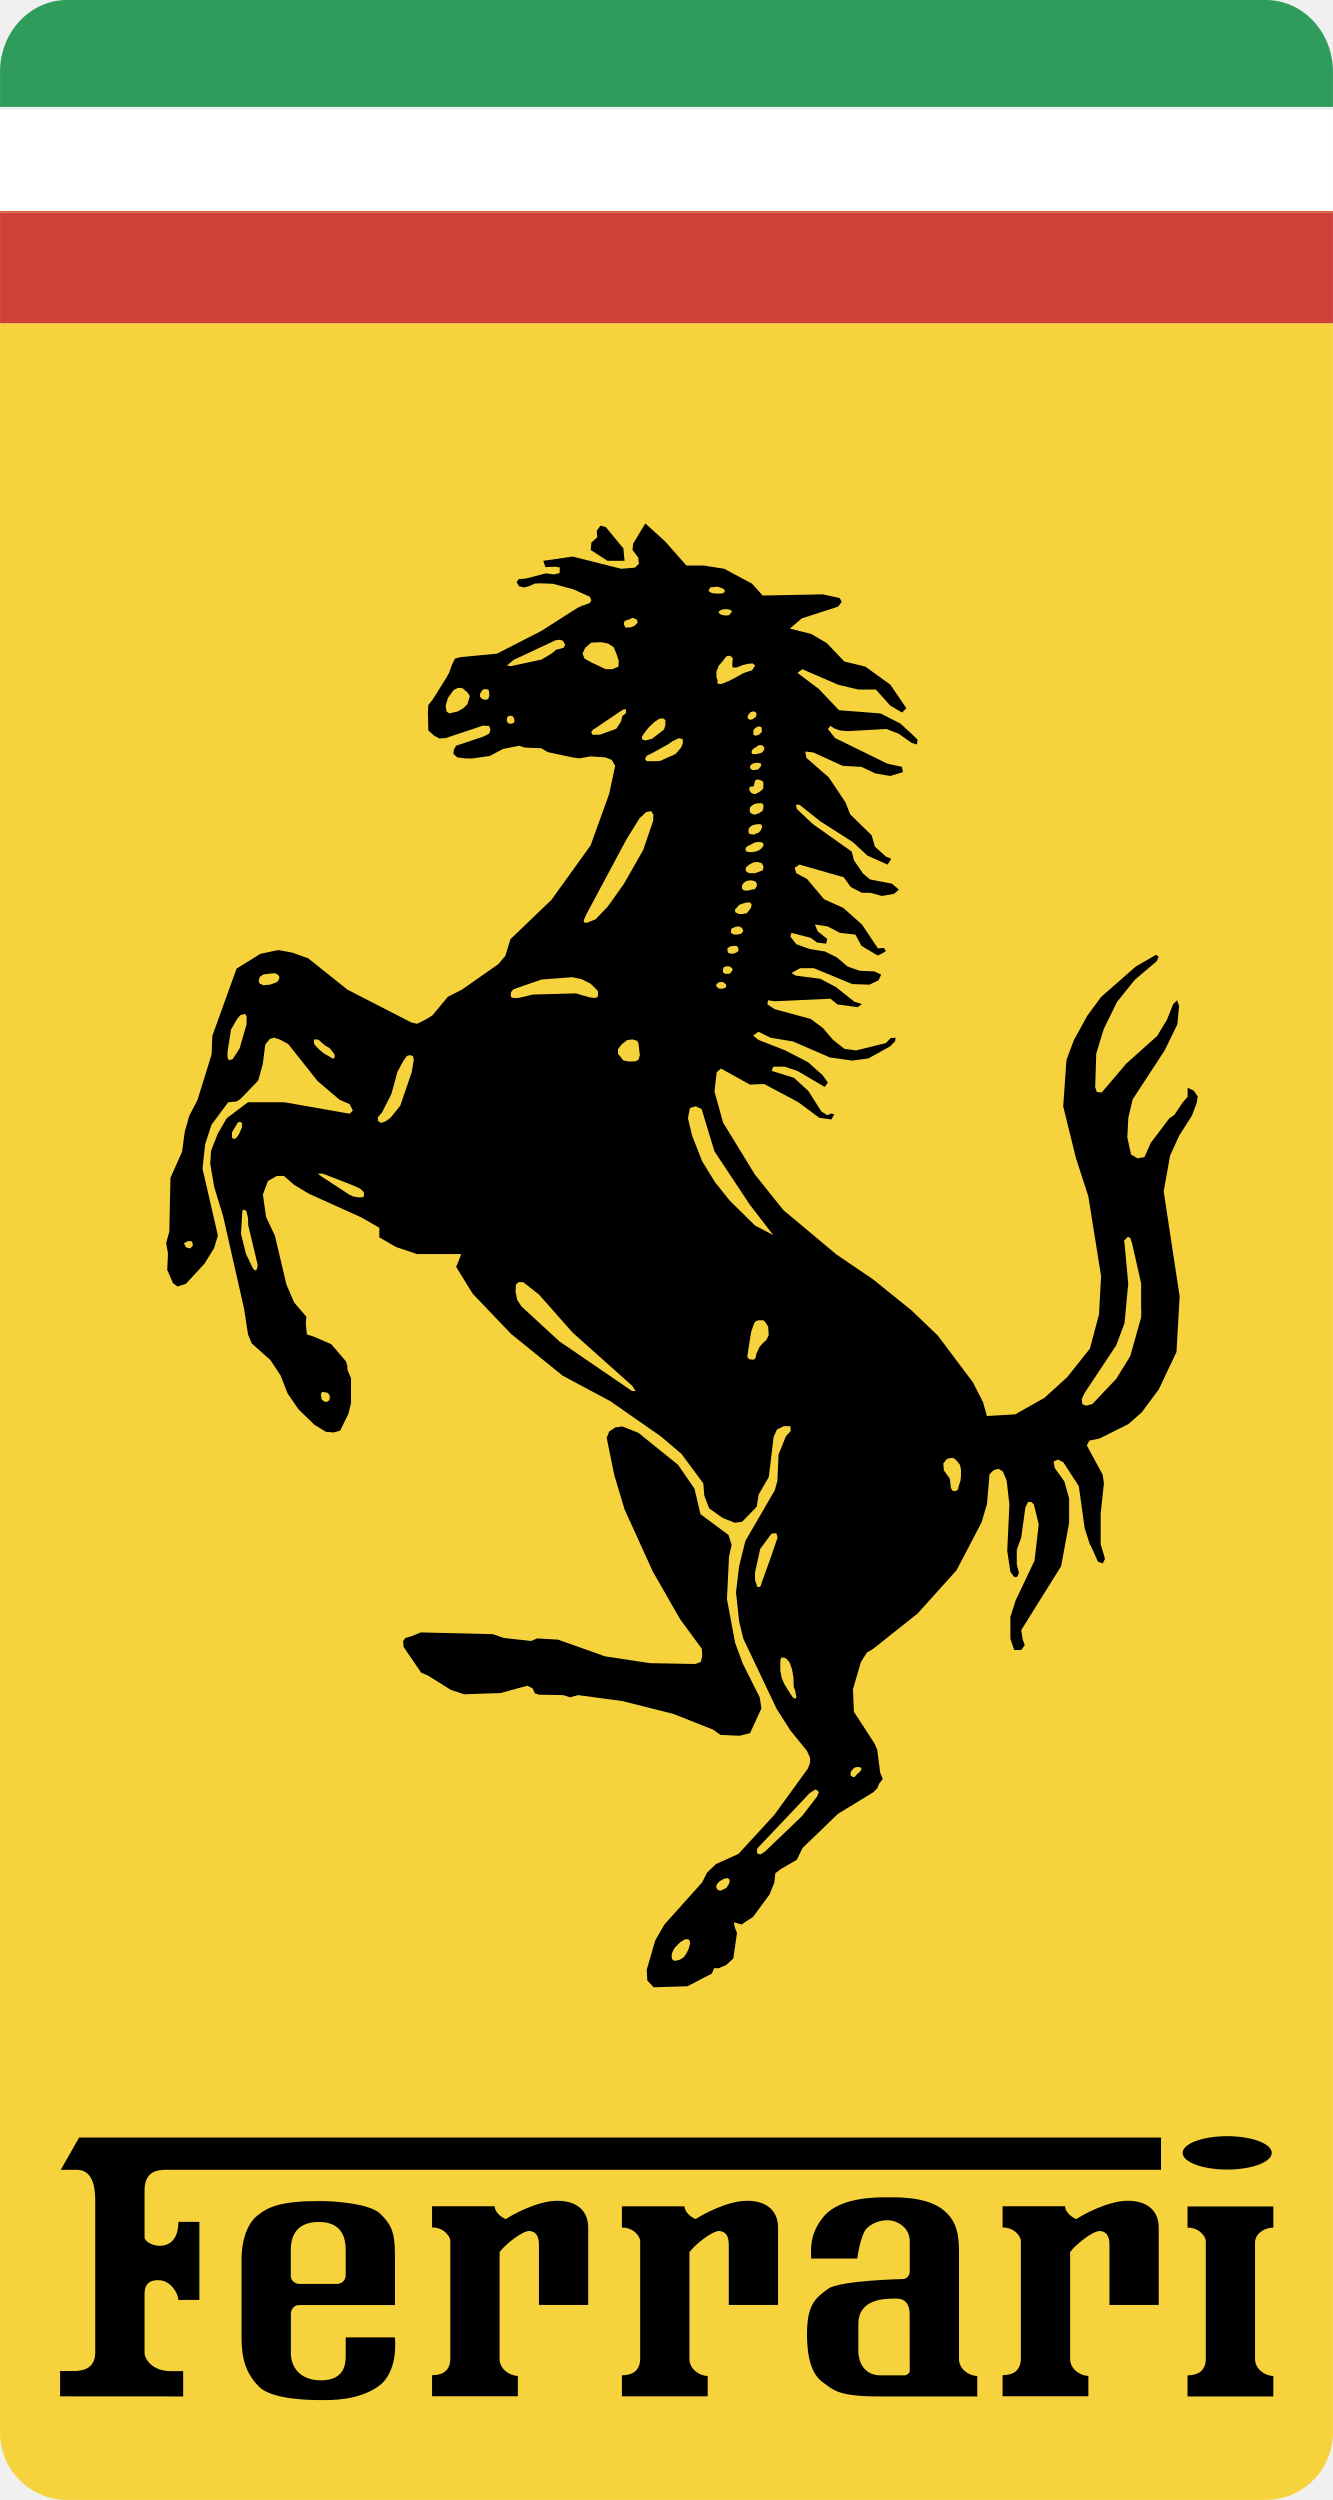
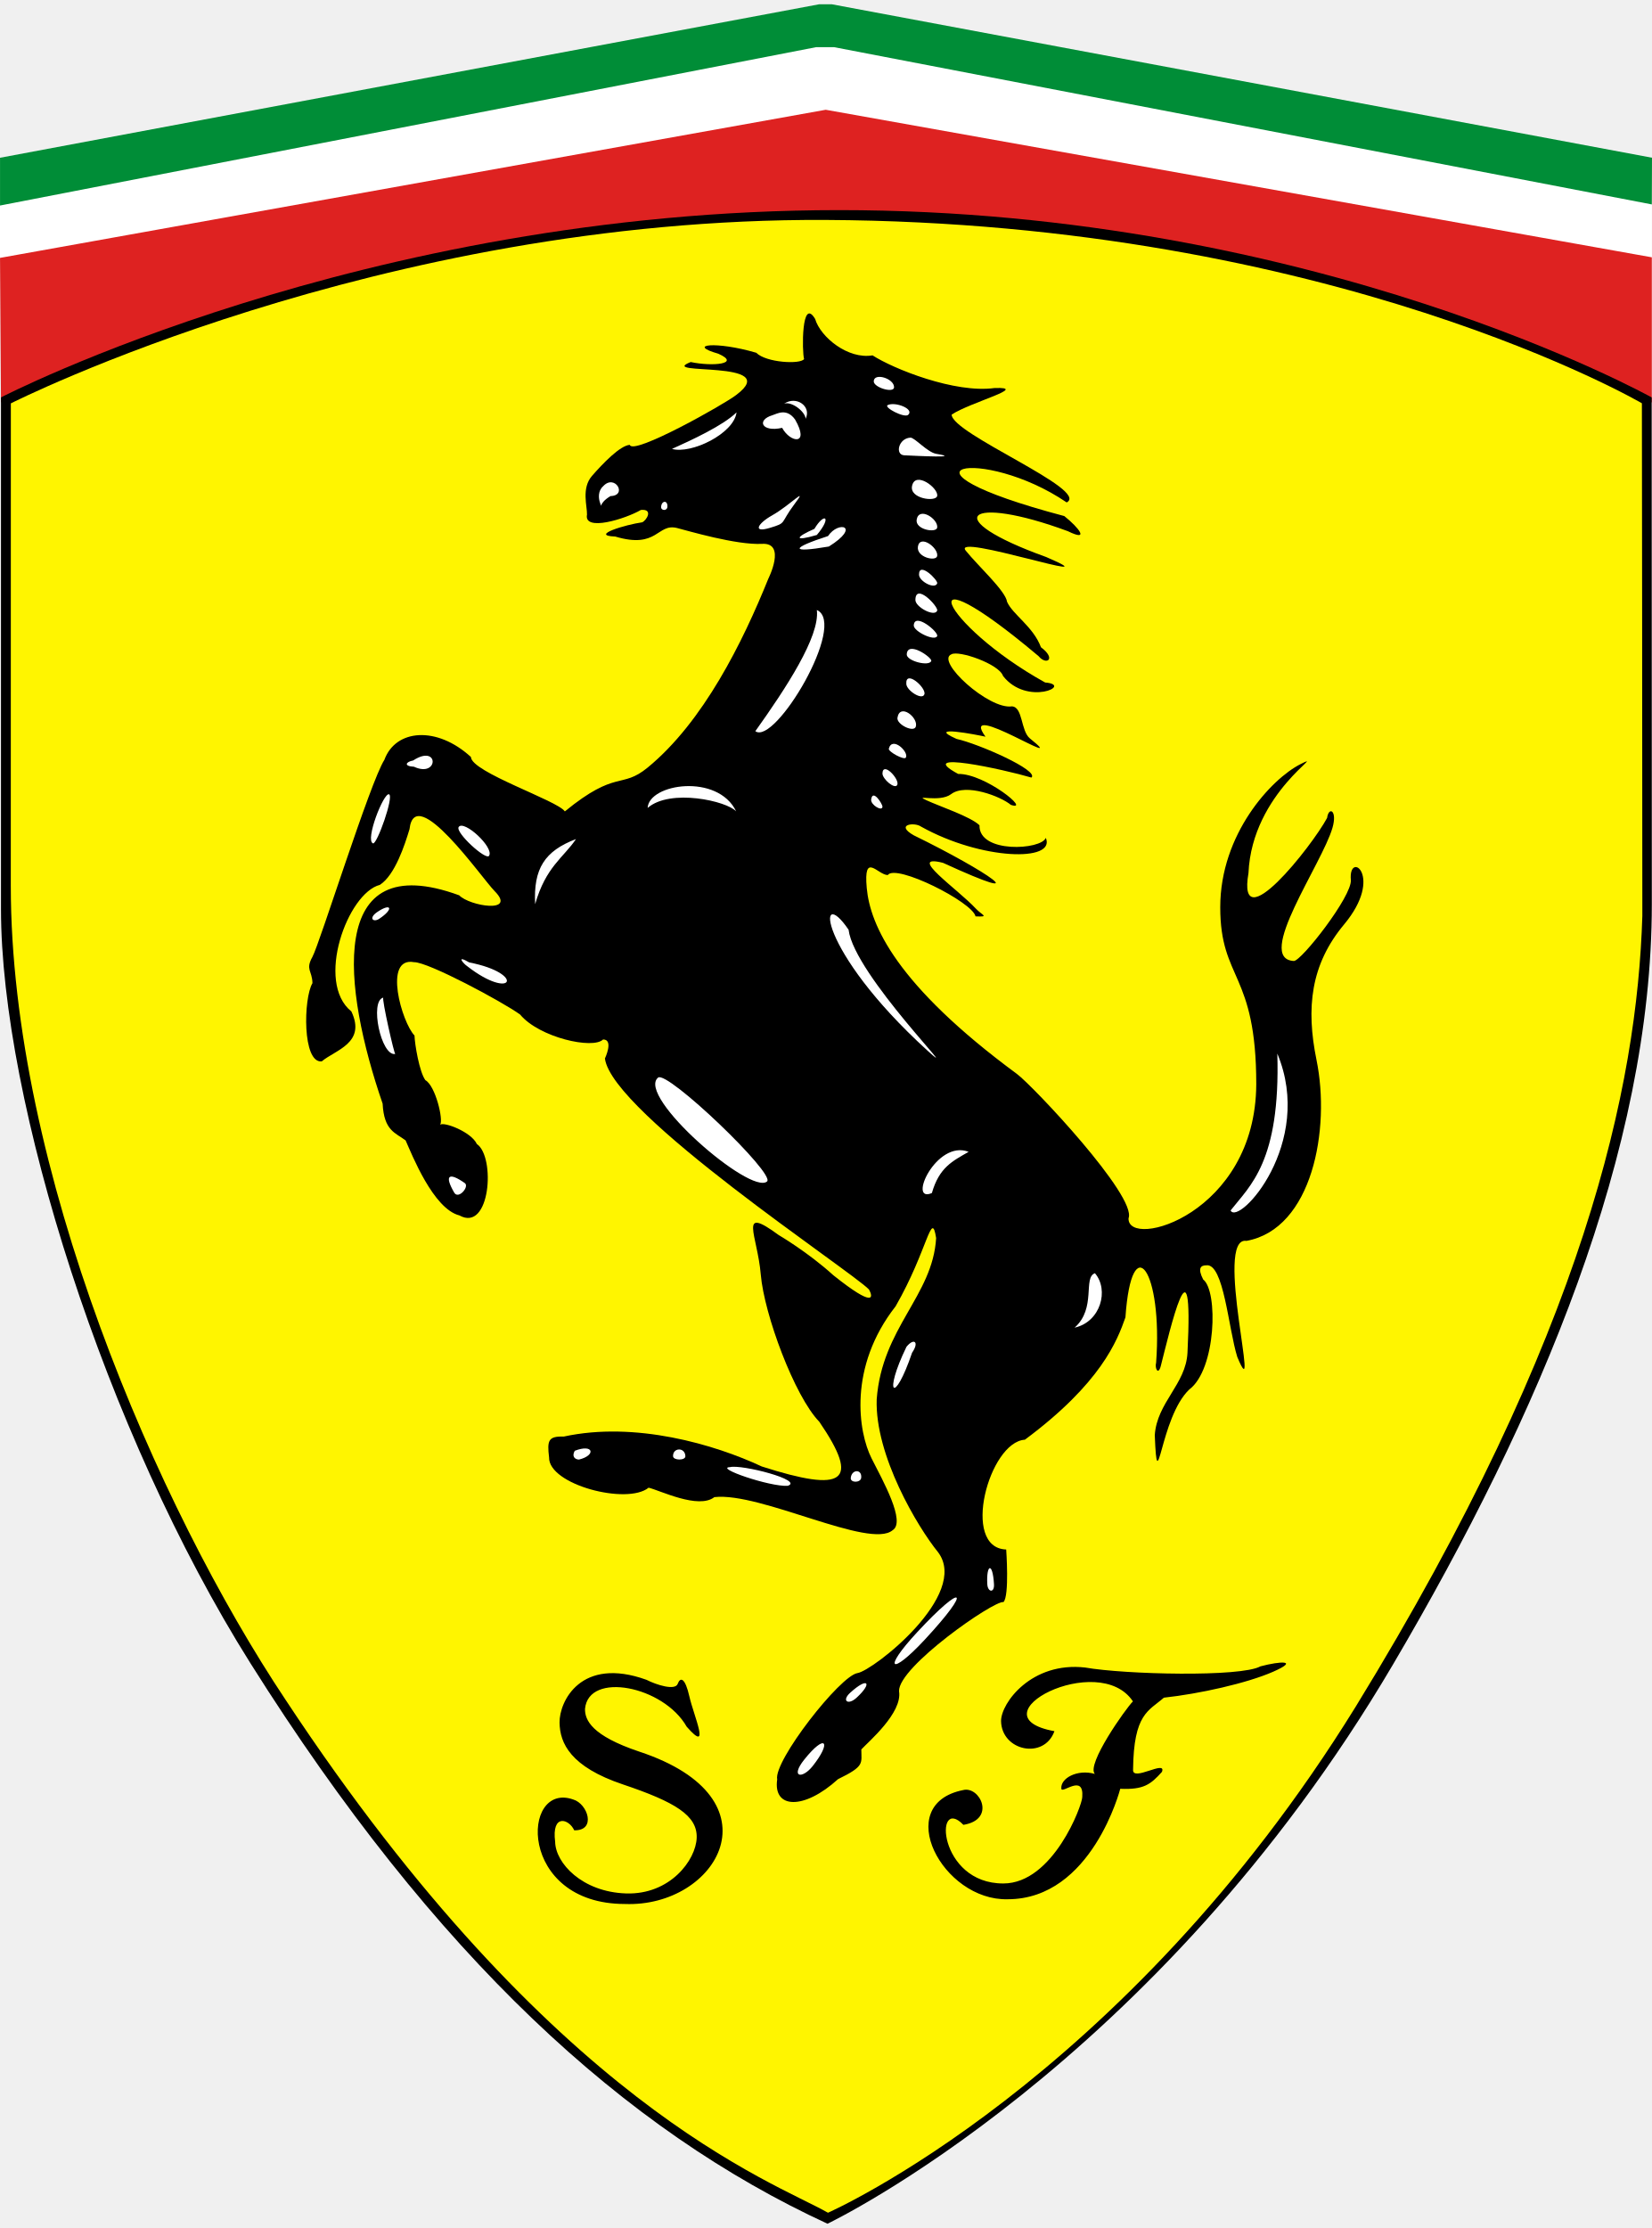
- <svg xmlns="http://www.w3.org/2000/svg" width="1333" height="2500" viewBox="0 0 16.05 30.104">
-   <path fill="#f6d33c" d="M16.05.803v3.089H0v25.406c0 .442.363.805.806.805h14.438a.81.81 0 0 0 .806-.805z" />
-   <path fill="#2f9c5c" d="M15.244 0H.806C.363 0 0 .387 0 .86v.428h16.05V.857C16.048.386 15.687 0 15.244 0" />
-   <path fill="#fff" d="M0 1.321v1.22zm0 0h16.05v1.22H0zm0-.115v.115z" />
-   <path fill="#cf4037" d="M0 2.558h16.05v1.334H0z" />
-   <path fill="#d35b31" d="M0 2.541v.017zm0 0h16.05v.017H0z" />
-   <path d="M.723 28.856v-.305h.169c.085 0 .254-.018.254-.221v-1.829c0-.11-.008-.373-.22-.373H.731l.221-.389H13.98v.389H1.994c-.11 0-.254.025-.254.246v.576c.025.067.127.093.178.093s.229-.009.229-.288H2.4v.94h-.254c0-.085-.094-.227-.22-.237-.102-.008-.186.026-.186.162v.711c0 .076.093.221.313.221h.152v.305z" />
-   <path d="M8.242 26.569c0 .068.084.136.135.152.06-.042.373-.22.618-.22s.373.127.373.322v.932h-.593v-.721c0-.093-.025-.16-.11-.169s-.305.17-.364.255v1.287c0 .119.119.203.22.203v.246H7.488v-.254c.102 0 .212-.034.22-.187v-1.432c0-.042-.068-.16-.22-.16v-.255h.754zm7.09 0h-1.033v.255c.152 0 .22.118.22.16v1.432c-.008.152-.119.187-.22.187v.254h1.033v-.247c-.102 0-.22-.084-.22-.203v-1.405c0-.102.11-.178.22-.178zm-9.376 0c0 .068.084.136.135.152.06-.042.373-.22.618-.22.246 0 .373.127.373.322v.932h-.593v-.721c0-.093-.025-.16-.11-.169s-.305.169-.364.254v1.287c0 .119.119.203.22.203v.246H5.202v-.254c.102 0 .212-.034.22-.187v-1.432c0-.042-.068-.16-.22-.16v-.255h.754zm6.869 0c0 .068.085.136.136.152.06-.042.373-.22.618-.22s.373.127.373.322v.932h-.593v-.721c0-.093-.025-.16-.11-.169s-.305.169-.364.254v1.287c0 .119.118.203.22.203v.246h-1.033v-.254c.102 0 .211-.034.22-.187v-1.432c0-.042-.068-.16-.22-.16v-.255h.753zm-8.071 1.577h-.592v.229c0 .093-.017.288-.296.288s-.364-.187-.364-.322v-.482c0-.043.034-.102.093-.102h1.16v-.618c0-.28-.059-.365-.178-.483s-.534-.152-.72-.152c-.474 0-.627.067-.762.178-.136.11-.187.339-.187.508v.958c0 .254.051.432.212.593s.652.16.754.16.44.009.686-.169c.246-.18.194-.586.194-.586m-1.253-1.051c0-.136.042-.339.339-.339s.322.221.322.339v.305a.103.103 0 0 1-.102.102h-.457c-.05 0-.102-.042-.102-.093zm8.046 1.312v-1.27c0-.195-.009-.398-.212-.543-.203-.144-.534-.135-.661-.135s-.55 0-.746.22c-.194.221-.161.432-.161.517h.555s.038-.288.115-.364c.076-.076.279-.161.436-.025.058.05.081.114.081.187v.364c0 .034-.034.085-.077.085 0 0-.771.017-.906.118-.135.102-.254.169-.254.542s.093.517.203.593.161.161.661.161h1.186v-.247c-.102 0-.22-.084-.22-.203m-.593.145c0 .021-.034.051-.06.051h-.292c-.208 0-.267-.178-.267-.288v-.326c0-.317.33-.31.461-.31.132 0 .157.11.157.183zm3.822-2.427c.297 0 .537-.09.537-.201s-.24-.201-.537-.201c-.296 0-.536.09-.536.201s.24.201.536.201m-7.44-8.888-.031.076.092.453.124.412.339.745.329.575.261.355.005.086-.016.072-.066.026-.548-.01-.541-.082-.565-.201-.251-.015-.072.031-.33-.036-.132-.046-.869-.021-.108.045-.077.022-.026.036.005.071.211.31.082.035.278.174.16.052.436-.015.323-.088.063.031.029.062.053.015.288.005.082.026.097-.026.534.072.612.154.48.19.088.063.232.01.124-.031.137-.299-.021-.133-.204-.406-.092-.251-.098-.525.025-.514.031-.138-.037-.12-.338-.251-.072-.307-.198-.287-.478-.386-.196-.077-.082.013zM7.52 6.753l-.014-.149-.211-.256-.065-.019-.045.064.006.077-.071.064-.007.089.201.13z" />
-   <path fill="none" d="m7.108 6.585.005-.012" />
-   <path d="m14.372 13.132-.072-.033v.109l-.057.064-.103.154-.058.038-.225.297-.077.173-.084.014-.077-.046-.045-.205.012-.238.052-.22.386-.591.153-.314.02-.22-.024-.069-.046.045-.077.192-.117.193-.372.333-.296.348-.058-.006-.02-.059.013-.405.09-.295.161-.328.213-.264.264-.225.024-.053-.032-.024-.244.142-.418.366-.166.226-.162.295-.089.238-.039.559.154.625.148.455.154.963-.025.463-.11.411-.271.341-.275.251-.354.199-.34.02-.046-.166-.122-.239-.424-.565-.316-.302-.462-.373-.443-.301-.637-.533-.346-.432-.381-.623-.103-.373.026-.232.052-.045.348.193.172-.007.412.22.252.187.146.02.034-.064-.039-.007-.045.02-.072-.046-.154-.244-.174-.16-.269-.084.019-.051h.135l.155.051.328.193.039-.052-.064-.09-.174-.155-.271-.141-.327-.128-.064-.052.064-.046.146.072.271.045.443.192.271.038.193-.026.257-.142.064-.062.007-.045-.059.004-.058.06-.359.089-.142-.02-.136-.108-.123-.143-.145-.108-.431-.117-.091-.058.007-.05.084.012.668-.031.084.069.244.033.051-.038-.089-.026-.226-.18-.187-.098-.295-.038-.051-.031.103-.058H9.8l.463.191.206.007.109-.052.032-.07-.083-.038-.173-.007-.148-.051-.129-.11-.142-.071-.187-.031-.161-.058-.07-.091.012-.045.232.06.077.057.11.013.012-.058-.115-.091-.033-.082.155.024.146.077.187.021.072.135.192.115.011-.002.042-.018.05-.031-.024-.038-.072.005-.193-.288-.225-.2-.231-.104-.205-.244-.129-.069-.02-.065.058-.039.534.153.083.117.135.07h.103l.137.038.148-.026.057-.051-.083-.071-.264-.051-.084-.071-.11-.16-.026-.104-.47-.333-.191-.18-.013-.052h.044l.251.2.393.251.173.161.244.109.045-.071-.064-.024-.134-.122-.039-.136-.258-.252-.058-.146-.199-.298-.271-.237-.012-.076.096.012.354.161.225.012.167.079.18.031.153-.046-.012-.064-.175-.038-.63-.309-.087-.109.031-.038.046.031.069.025.091.008.469-.026.148.058.154.109.065.02.007-.058-.052-.052-.154-.142-.239-.122-.501-.039-.244-.257-.256-.192.058-.045.431.187.244.058h.211l.174.194.142.083.051-.052-.193-.284-.302-.218-.251-.06-.213-.223-.187-.109-.256-.065.142-.122.438-.142.044-.058-.024-.045-.203-.045-.725.014-.129-.143-.334-.179-.244-.039h-.211l-.256-.29-.239-.217-.147.244-.007.076.069.091.007.077-.05.045-.163.013-.584-.147-.354.051.026.076.123-.005.05.009-.002.068-.071.016-.093-.013-.244.063-.084.006-.026.036.03.051.063.014.059-.017.068-.03.07-.003.148.006.247.067.197.089.018.043-.02.033-.093.033-.056.026-.436.278-.531.272-.441.042-.066.018-.038.08-.03.087-.033.06-.165.264-.054.068-.005.079.005.227.072.064.063.033.075-.006.447-.149.075.003.017.048-.017.045-.063.033-.334.113-.028.047-.005.051.047.042.1.013h.08l.211-.03.158-.084.105-.021.09-.018.068.022.198.008.08.047.29.062.089.013.138-.024.175.012.077.03.042.071-.072.338-.224.621-.471.655-.494.474-.061.2L6 11.61l-.439.307-.169.086-.185.223-.077.048-.108.054-.07-.016-.769-.395-.472-.377-.192-.069-.169-.031-.216.046-.286.178-.292.81-.009.224-.169.546-.1.193-.054.192-.032.239-.14.315-.014.647-.038.14.022.122-.009.2.07.161.054.038.1-.031.225-.244.115-.186.046-.153-.185-.803.031-.293.077-.237.201-.271.099-.009.047-.029.216-.224.055-.2.029-.232.054-.068.054-.016.069.023.1.054.354.446.263.224.123.054.038.077-.038.038-.785-.138h-.44l-.255.192-.108.185-.082.21-.009.154.047.277.108.354.253 1.117.047.307.045.108.225.201.122.185.085.217.131.191.192.186.14.085.092.007.077-.022.099-.201.032-.13v-.301l-.037-.085c-.007 0-.007-.055-.007-.062l-.016-.054-.178-.208-.215-.093-.078-.024-.014-.131.007-.083-.146-.17-.093-.215-.14-.592-.106-.224-.038-.27.061-.163.108-.061h.084l.124.108.178.107.631.285.216.124v.116l.199.115.255.086h.532l-.038.1-.023.054.199.323.462.484.621.503.574.307.607.423.251.213.262.354.012.148.059.153.161.115.146.058.09-.012.175-.18.024-.148.122-.211.058-.483.041-.089.082-.04h.078l.005.059-.058.063-.089.22-.014.32-.031.11-.354.61-.075.302-.038.316.038.353.05.206.4.843.167.263.199.245.038.083v.058l-.026.072-.405.558-.431.47-.271.122-.108.104-.058.116-.455.508-.11.191-.103.354.007.129.077.082.405-.012.295-.153.027-.065h.058l.089-.039.084-.078.045-.308-.026-.064-.012-.064.045.013.05.014.053-.038.083-.053.199-.271.057-.141.013-.115.071-.053.187-.108.069-.142.426-.411.424-.259.051-.05.02-.053.045-.058-.031-.077-.035-.273-.033-.077-.248-.382-.012-.271.096-.328.072-.115.076-.045.534-.424.47-.522.301-.577.065-.22.031-.359.052-.051.058-.014.051.033.045.107.033.29-.026.56.038.25.046.064.038-.005.019-.046-.026-.103v-.175l.053-.146.05-.361.033-.069h.039l.031.031.058.239-.05.436-.227.478-.064.199v.264l.046.136h.084l.043-.06-.024-.064-.019-.115.481-.771.096-.521v-.295l-.058-.206-.115-.16-.014-.077.052-.025.064.031.188.29.07.504.064.201.007.005.089.199.058.021.026-.052-.007-.032-.044-.147v-.367l.039-.366-.014-.103-.192-.354.031-.058.122-.025.347-.173.161-.142.206-.277.213-.45.038-.668-.192-1.266.077-.431.108-.237.155-.244.058-.155.012-.077zM5.628 8.479l-.05.05-.072.04-.096.021-.033-.021-.012-.068.028-.096.068-.095.056-.028.051.005.061.051.028.045zm.252-.064-.018.009-.034.002-.029-.014-.022-.026.003-.032.026-.042.021-.014h.028l.025.006.009.026.003.045zm.31.286-.026.013h-.033l-.019-.011-.01-.028.003-.034.02-.021.024-.001.026.007.012.019.008.031zm.595-.9-.04.011-.049.012-.054.045-.121.073-.368.079-.05-.006.08-.068.438-.205.064-.031.049-.007.04.009.032.051zm-4.493 7.232-.052-.012-.026-.051.052-.026.045.005.012.046zm.676-2.697-.084.29-.084.129-.045.012-.016-.034v-.068l.042-.268.074-.127.038-.045.056-.017.021.032zm.371-.512-.084.032-.08.008-.049-.019-.012-.035.014-.047.042-.029.087-.011.045-.004.031.009.028.026.002.029zm.682.92-.018.002-.041-.026-.06-.033-.051-.042-.047-.047-.021-.026-.005-.038.01-.02.018.002.03.005.033.03.039.034.061.037.037.044.022.033.002.029zm-1.146.916-.031.044-.031.012-.021-.018.001-.062.053-.091.016-.026.026-.012.025.016v.052l-.016.037zm.218 1.621-.011.016H3.07l-.022-.02-.018-.033-.028-.061-.04-.081-.061-.244.016-.273.011-.016h.019l.02.018.019.082.002.084.115.481zm.779 1.485.021-.005.05.011.023.024.005.029-.005.035-.03.022-.037-.007-.026-.024-.01-.055zm.503-2.35-.052.003-.068-.011-.047-.021-.34-.222-.042-.031.056-.002.061.022.312.122.08.037.042.038.007.035zm.582-1.505-.138.403-.114.142-.057.044-.061.022-.035-.024-.003-.046.048-.052.115-.226.073-.267.068-.127.046-.065.038-.01.035.014.01.042zM7.755 8.83l.058-.073.066-.062.059-.04.044-.005.03.02v.054l-.016.06-.145.112-.08.021-.039-.013-.004-.032zm-.234-1.353.056-.019.039-.018.048.017.016.035-.036.042-.05.02-.062.003-.023-.042zm-.485.452-.022-.062.033-.067.073-.062.117-.005.085.016.067.045.033.079.028.084-.005.072-.073.029h-.079l-.178-.084zm.187.918h-.089l-.016-.03.022-.031.027-.016.281-.19.064-.04h.023l.003.047-.043.034-.02.071-.055.084zm-1.062 3.166-.012-.019.003-.047.031-.035.338-.117.368-.028.115.024.108.055.085.084.005.047-.009.033-.037.007-.055-.007-.085-.024-.08-.024-.523.014-.083.021-.08.018-.052.004zm1.447 4.736-.874-.598-.456-.42-.051-.079-.019-.094.003-.087.033-.033.058.003.188.148.406.459.718.641.022.036.016.026zm.08-3.989-.037.021-.089.001-.059-.014-.033-.044-.029-.034v-.057l.043-.056.066-.052.063-.009.058.016.017.031.007.069.009.073zm.176-2.875-.119.349-.232.408-.195.274-.148.155-.103.04-.033-.002-.006-.026.032-.073.485-.907.155-.249.08-.076.061-.011.026.043zm.357-.932L8.202 9l-.068.08-.189.084-.097.002h-.061l-.021-.028.023-.04.054-.024.202-.112.051-.036.077-.037.048.011zm.511 2.943-.035.01-.045-.003-.03-.03.007-.025.03-.021.045-.003.039.031.001.026zm.053-.17h-.053l-.027-.016v-.039l.012-.026.028-.009h.037l.035.023.003.027zm.096-.264-.035.018-.037.005-.038-.009-.012-.026v-.031l.031-.022.039-.007h.037l.022.019.005.03zm.049-.222-.047.014-.053-.002-.028-.019-.002-.021.009-.031.042-.019.045-.008.039.02.014.036zm.113-.31-.026.035-.024.031-.049.01h-.049l-.042-.021-.004-.033.03-.031.023-.026.033-.012.054-.016h.042l.019.023zm.07-.26-.023.036-.04.007-.042.011-.052-.002-.023-.026.003-.038.018-.026.035-.024.054-.008.049.011.021.029zm.074-.192-.055.022-.042.015h-.052l-.021-.004-.026-.009-.014-.026.007-.033.035-.031.03-.016.033-.014.047-.002.045.016.019.037zm.006-.298-.019.031-.033.027-.049.018-.058.006-.047-.008-.012-.027.007-.022.019-.015.084-.043.04-.009.049.005.019.018zm-.132-.707.016-.011.007-.031.006-.025.014-.018.026-.001.031.009.028.016.003.033-.003.054-.042.036-.053.027-.023-.003-.023-.009-.023-.029-.003-.031.009-.018h.03zm-.03-.224v-.025l.023-.024.036-.013.044-.002.026.008.007.022-.014.024-.023.025-.036.008h-.039zm.002.707.031-.02.037-.009.037-.003.026.002.01.016v.025l-.012.029-.024.028-.062.026-.03-.003-.028-.009-.007-.029.005-.033zm.156-.215-.008.023-.038.026-.053.02-.029-.007-.028-.017-.006-.027.003-.035.021-.021.03-.021.043-.009.037-.001.025.007.008.024zm.015-.738-.005.03-.02.027-.032.011-.029.007-.026.004-.035-.004-.009-.02.009-.028.021-.019.022-.013.038-.026.041.002zm-.055-.256.021.012.003.03-.001.027-.034.03-.031.012-.02-.003-.016-.008v-.029l.002-.029.023-.024.021-.013zm-.04-.145-.008.032-.023.016-.021.013-.028.004-.023-.015-.005-.024.011-.021.021-.028.021-.01.028-.002.022.014zm-.286-.563.051-.003.071-.028.065-.015.054-.004.028.026-.038.058-.039.011-.065.022-.083.047-.08.042-.093.039-.031.003-.026-.008.003-.039-.014-.037v-.066l.03-.075.042-.045.026-.035.028-.034h.042l.03.029L8.816 8zm-.03-.695.019.013-.006.018-.028.033-.039.004-.045-.007-.026-.012-.02-.023.023-.019.033-.014.05-.002zm-.24-.271.087-.009.047.016.037.02.002.031-.032.015-.048.002-.048-.002-.036-.008-.032-.023zm.675 9.062-.042.038-.039.044-.038.08-.012.056-.026.021-.05-.007-.024-.029.037-.239.014-.073.033-.093.024-.027.037-.008h.049l.021.02.037.055.007.103zm-.136-1.377-.307-.302-.175-.22-.154-.25-.122-.309-.051-.213.024-.122.069-.02.072.033.154.508.426.643.282.366zm.186 4.004-.024.066-.081.224-.01.035-.012.022h-.033l-.026-.079-.002-.089.063-.289.136-.184.058-.007.016.052zm.304 1.689-.012.002-.022-.011-.042-.062-.063-.103-.03-.067-.018-.094v-.088l.003-.052.013-.016h.028l.029.012.039.046.028.078.019.104.002.084.001.029.016.041.016.08zm-1.29 3.017-.026.051-.031.047-.051.033-.049.011h-.02l-.022-.018-.007-.037.009-.045.026-.053.071-.071.054-.033.039-.002.019.016.005.037zm.479-.772-.026.037-.033.019-.04.015-.03-.009-.018-.031.004-.032.029-.036.06-.036.043-.008.021.013.005.031zm1.068-1.064-.18.234-.447.429-.051.033-.033-.002-.016-.025.007-.044.582-.614.045-.049.068-.044.024.006.021.026zm.445-.344.03-.01.038.001.018.009.002.02-.016.024-.035.031-.031.035h-.021l-.024-.014-.005-.03.01-.029zm1.287-3.512-.007.058-.018.054-.011.049-.035.021-.033-.009-.018-.032-.011-.109-.073-.102-.007-.083.042-.053.043-.014.042.003.035.031.04.051.011.058zm2.172-1.994-.003.082-.131.467-.168.272-.288.304-.079.02-.042-.02-.007-.056.033-.075.382-.576.1-.265.045-.479-.04-.436-.009-.082.045-.046.029.016.023.071.107.474v.329z" />
+ <svg xmlns="http://www.w3.org/2000/svg" clip-rule="evenodd" fill-rule="evenodd" height="2500" stroke-linejoin="round" stroke-miterlimit="2" viewBox="524.216 622.608 16670.288 22392.702" width="1854">
+   <path d="m8858.54 1701.25-8334.06 1484.24s-.264-536.994-.012-537.438l8332.09-1651.36 8336.02 1635.78c-.641.912.013 548.139.013 548.139l-8334.06-1479.36z" fill="#fff" />
+   <path d="m534.242 4641.22-9.756-1459.76 8332.09-1494.48 8336.02 1488.61v1465.18s-3417.9-1894.37-8334.78-1894.37-8323.59 1894.81-8323.59 1894.81h.014z" fill="#de2221" />
+   <path d="m524.499 2171.32v481.823l8236.05-1597.86h179.689l8252.37 1586.73 1.896-471.125-8277.05-1548.28h-127.049l-8265.94 1548.71.012.01h.023z" fill="#008d37" />
+   <path d="m534.242 4588.96v5164.47c0 1930.24 1047.86 5271.65 2517.04 7606.86 1863.79 2962.49 3780.69 4713.06 5823.23 5655.02 0 0 3314.87-1579.13 5706.26-5642.2 1483.79-2520.97 2611.87-5187.08 2611.87-7671.91l-1.468-5112.01s-3385.37-1889.72-8198.32-1889.72c-4812.93 0-8458.58 1889.5-8458.58 1889.5l-.023-.005z" />
+   <path d="m633.662 4649.29s-.518 4837.88-.518 4867.81c0 2848.16 1474.39 6265.98 2774.04 8214.16 2701.19 4094.48 4920.68 4857.67 5472.18 5173.05 0 0 2981.07-1310.62 5325.72-5106.58 2324.6-3785.43 2839.03-6268.61 2891.97-7977.34 0-1673.9-4.59-5172.12-4.59-5172.12s-3117.1-1822.67-8233.91-1849.65c-4520.75-23.843-8224.89 1850.68-8224.89 1850.68z" fill="#fff500" />
+   <path d="m7047.45 17527.4c102.29 52.115 289.921 111.092 315.642 40.641 25.71-70.451 74.377-64.455 117.824 128.562 43.488 193.027 221.759 587.964-27.264 304.076-233.006-411.214-990.648-560.753-1026.08-179.948-1.946 113.816 68.08 270.466 547.189 431.22 1440.23 475.439 785.897 1574.37-145.657 1537.37-1083.72-1.12-1047.87-1238.88-521.342-1054.51 148.923 43.351 236.639 317.548 10.83 310.891-51.751-114.628-229.794-172.464-192.425 116.529 3.28 213.342 271.46 506.422 715.745 520.701 444.256 14.321 705.095-336.519 712.603-561.685 7.504-225.126-218.004-361.15-745-538.429-526.999-177.277-636.145-413.916-638.826-624.453-2.711-210.546 213.973-670.013 876.76-430.961zm4909.07 217.786c-346.454-521.383-1627.43 148.437-791.987 300.711-104.577 290.101-533.885 200.023-538.688-103.119 0-181.802 308.519-600.939 848.502-539.153 402.082 70.595 1571.95 98.294 1768.79-11.866 206.871-55.054 392.867-61.486 127.277 54.785-265.551 116.278-743.976 222.341-1101.41 261.242-154.208 134.866-305.113 160.129-310.985 725.924-9.391 126.584 341.074-104.298 291.176 22.823-114.715 127.876-184.525 180.86-420.648 170.629 0 0-285.346 1114.39-1136.18 1114.39-658.325 16.659-1168.66-956.292-450.799-1101.1 169.491-46.026 339.458 296.529 4.224 350.403-297.045-308.862-257.202 593.918 403.305 591.413 502.011 0 796.212-790.257 796.212-871.757 18.268-240.72-205.218-28.168-211.16-84.167-11.131-104.884 160.597-200.052 338.258-149.327-89.524-93.157 310.622-658.507 384.108-731.836zm-2663.16-4155.486c-187.672-193.218-2595.42-1778.44-2664.9-2330.86 0 0 91.42-191.899-18.42-191.899-100.637 102.367-644.606-19.236-837.588-251.664-184.008-132.225-927.495-530.092-1069.87-528.156-315.788-58.118-122.995 608.622 4.359 739.955 2.547 88.095 48.926 367.406 109.715 450.459 100.854 55.422 183.616 398.884 149.404 449.681 38.081-32.383 313.749 72.519 369.911 194.363 190.306 128.913 136.494 894.312-175.641 720.667-264.599-66.491-480.275-616.155-543.089-756.824-102.467-77.141-218.218-96.731-231.896-370.813-400.323-1161.97-577.915-2596.16 772.748-2101.99 103.91 109.116 585.119 186.754 356.658-43.312-127.976-128.875-803.105-1104.67-858.204-624.03-47.631 157.957-146.298 463.361-299.067 561.861-326.514 83.239-653.527 983.568-287.511 1277.04 151.666 320.153-164.384 389.398-299.24 503.918-196.275 19.798-185.266-635.119-93.491-789.306-3.024-128.53-72.782-134.608-.653-264.473 72.181-129.814 582.196-1763.92 726.496-1988.78 113.884-310.932 529.649-343.383 873.197-28.432 3.734 152.967 875.58 439.638 947.831 548.88 523.197-427.478 567.68-222.644 835.348-442.11 563.65-462.149 960.952-1268.83 1217.68-1905.07 0 0 184.866-365.761-62.044-352.257-260.32 14.227-753.862-133.336-858.597-159.717-202.828-51.089-193.736 215.119-624.112 85.983-263.384-9.838 105.781-120.309 271.937-143.544 45.002-19.155 115.153-137.237-12.9-124.728-153.857 89.574-578.262 222.413-543.867 46.945 3.191-82.193-58.324-265.423 50.136-390.019 108.505-124.593 283.535-307.183 381.727-313.696 29.602 111.363 964.967-415.708 1075.74-504.477 479.499-360.431-816.004-190.488-461.112-331.029 222.671 47.194 510.42 18.285 278.575-84.007-324.941-92.971-23.417-129.029 383.195-9.493 98.677 100.56 447.539 118.786 482.34 63.212-21.218-69.673-27.584-636.9 111.661-404.214 54.432 184.555 333.017 409.341 579.286 367.197 208.951 135.279 830.406 385.119 1230.75 329.571 358.303-12.292-235.903 139.816-432.422 267.62-2.127 193.273 1400.37 761.024 1160.81 886.596-849.255-579.239-1924.13-365.116-24.249 137.496 151.951 121.83 257.047 260.97 36.458 152.769-1021.78-378.084-1316.25-133.329-219.256 260.453 736.454 316.577-975.231-255.001-810.407-62.767 119.469 149.185 402.361 405.839 415.564 514.737 57.568 129.475 264.959 250.751 342.172 458.575 158.027 117.13 56.172 186.493-24.075 89.566-1352.28-1138.78-995.455-322.828 66.135 265.849 290.896 23.379-183.042 244.076-425.131-66.361-38.705-120.225-447.892-261.624-520.57-218.044-164.458 65.854 377.43 560.517 610.476 525.229 111.93 5.88 88.096 247.127 181.42 323.356 444.044 355.947-735.361-412.236-447.917-17.277-84.22-19.324-614.532-121.879-292.165 22.371 222.723 48.874 837.898 319.476 755.531 390.01-276.892-82.144-1193.5-282.516-739.304-36.707 271.043-4.965 743.598 382.177 532.162 312.309-102.757-86.209-455.105-221.418-603.143-108.544-116.641 88.935-389.408-2.548-248.113 62.208 141.256 64.758 444.122 164.635 534.33 251.873-7.953 288.227 626.549 248.344 669.213 126.81 105.135 245.031-649.994 226.257-1258.08-112.874-66.746-48.367-266.751-21.826-74.159 87.578 741.578 361.986 1273.43 725.734 294.966 277.591-379.965-95.588 150.714 266.42 331.298 461.93 61.269 66.331 143.233 84.946-3.107 78.217-29.239-144.114-805.717-534.431-885.641-416.888-100.966-.539-246.135-241.135-212.1 130.806 34.088 371.898 296.052 977.022 1514.59 1875.18 160.552 118.339 1214.77 1236.47 1127.13 1456.78-12.438 318.35 1282.03-39.943 1288.86-1351.72 0-1136.91-363.44-1046.14-363.44-1786.53 0-740.338 517.981-1296.19 809.321-1443.31 291.353-147.125-488.612 278.328-524.573 1099.5-118.942 687.203 638.794-269.059 793.488-557.065 16.57-118.415 105.561-77.845 54.306 99.393-106.493 368.25-786.952 1321.93-390.131 1343.89 73.612 4.073 589.553-653.744 575.496-817.693-26.059-303.941 341.661-42.139-68.516 449.295-337.285 404.102-385.49 842.112-277.9 1367.82 142.486 696.206-42.11 1704.07-707.068 1824.49-334.059-53.19 157.307 1771.94-92.673 1170.65-89.3-284.875-136.263-948.307-312.62-924.088-56.172 0-89.867 29.209-31.187 143.149 151.774 115.637 131.168 907.118-140.22 1109.43-297.789 282.558-320.415 1150.11-348.385 460.729 22.204-330.12 313.974-513.085 330.048-831.201 64.292-1272.35-181.126-211.735-269.431 133.787-24.807 97.066-62.975 24.385-46.979-34.124 69.075-928.231-246.477-1370.46-309.722-456.714-82.792 236.381-247.126 664.059-1014.56 1234.37-362.416 22.571-649.927 1092.62-188.668 1107.8 0 0 33.568 469.313-27.345 530.229-98.945-16.431-1062.58 654.246-1054.08 899.322 37.184 218.921-311.688 512.314-380.442 587.654-.217 141.037 37.71 167.316-234.962 299.717-344.645 313.52-657.782 300.774-614.015 2.764v-.003c-39.016-183.881 634.186-1045.7 810.409-1072.89 158.223-24.416 1137.06-791.261 812.561-1219.92-204.841-251.955-637.956-975.593-618.894-1541.55 53.566-724.206 564.974-1042.73 599.736-1627.62-47.652-298.025-81.51 117.887-408.698 688.189-481.446 614.595-376.116 1270.96-243.027 1534.07 113.429 224.246 348.3 641.289 213.001 725.159-229.172 196.474-1335.81-387.465-1799.2-333.544-160.751 125.495-548.524-67.998-663.375-95.22-216.344 176.792-1011.09-29.965-1004.5-305.92-20.285-170.03-8.596-214.555 147.851-209.729 721.432-157.137 1524.85 79.87 1998.66 301.666 828.371 265.315 1000.03 162.741 580.407-451.236-250.359-257.74-556.685-1084.02-590.544-1485.04-33.868-400.973-233.15-702.845 180.51-398.821 0 0 292.583 170.625 552.325 406.17 422.85 337.56 400.522 218.209 359.277 143.43z" />
+   <path d="m8639.33 18333.2c215.967-271.048 280.799-181.091 85.071 65.233-105.665 132.979-228.109 114.287-85.071-65.233zm463-674.1c180.257-165.185 230.5-102.023 64.892 49.701-86.533 79.279-151.367 29.543-64.892-49.701zm677.79-612.5c464.668-500.869 566.019-452.745 76.664 74.945-341.734 368.503-435.516 311.864-76.664-74.945zm706.88-483.6c-11.35-201.127 54.036-231.045 67.509 0 5.322 91.261-62.874 82.118-67.509 0zm-2595.95-1181.3c114.808-30.033 752.192 133.289 581.274 188.802-183.248 10.074-741.391-182.699-581.274-188.802zm1218.33 107.9c9.63-87.905 115.03-90.059 105.138 0-5.684 51.74-110.944 52.994-105.138 0zm-2785.37-272.7c191.031-74.271 216.722 46.403 42.545 88.595-41.23-1.166-74.878-31.644-42.545-88.595zm991.98 54.4c-2.782-87.872 121.339-92.602 124.377 0 1.487 45.318-122.971 44.42-124.377 0zm2411.93-1043.7c-181.612 534.468-291.033 422.945-56.515-59.88 74.47-92.454 132.797-51.254 56.515 59.88zm1845.28-802.2c144.872 168.684 57.749 490.737-205.143 549.258 221.868-196.512 82.115-505.868 205.143-549.258zm1840.4-2216c379.445 907.328-391.829 1742.94-471.371 1582.76 193.381-248.314 504.045-489.771 471.371-1582.76zm-8305.96 1402.8c-101.873-175.699-54.883-209.402 106.469-96.554 50.571 35.369-64.293 169.295-106.469 96.554zm2057.56-1160.6c91.863-74.966 1187.42 972.78 1099.16 1048.12-165.953 141.667-1324.99-863.832-1099.16-1048.12zm2762.63 1164.7c73.923-259.45 209.735-322.976 370.863-415.733-326.048-126.996-620.637 525.044-370.863 415.733zm-5535.5-1971.8c-141.208 33.276-22.137 596.372 120.721 568.538-9.495 9.943-138.755-558.084-120.721-568.538zm4694.91-684.62c55.212 455.876 1205.48 1593.21 791.963 1215.69-1120.63-1023.09-1113.04-1689.66-791.963-1215.69zm-3827.55 330.02c575.064 111.786 438.389 394.684-20.626 37.97-39.728-26.705-117.906-118.9 20.626-37.97zm-926.54-510.2c140.824-94.639 167.074-28.8 17.346 70.108-59.322 39.187-111.958-6.526-17.346-70.108zm2003.45-734.71c-316.724 120.99-430.551 297.744-412.219 657.155 107.852-378.739 285.715-468.868 412.219-657.155zm-1183.85-121.64c51.629-76.333 360.657 206.682 306.439 290.809-31.332 48.615-343.23-236.414-306.439-290.809zm-864.51 165.16c39.511 14.817 214.103-477.292 161.528-495.157-54.268-18.44-244.071 464.204-161.528 495.157zm2771.22-357.51c11.833-245.222 707.158-352.161 893.606 35.031-91.334-103.862-664.658-234.638-893.606-35.031zm-2365.89-478.91c262.566-171.426 258.904 179.32 8.024 63.202-106.433-5.435-83.231-49.182-8.024-63.202zm4621.6 393.97c14.333-112.789 115.567 45.653 113.922 73.024-3.066 51.023-120.705-19.653-113.922-73.024zm113.97-264.16c4.866-122.661 172.15 57.069 150.026 114.78-20.712 54.028-152.284-57.873-150.026-114.78zm-1282.79-425.37c306.788-430.398 653.133-954.813 620.639-1222.42 311.661 136.344-422.394 1369.44-620.639 1222.42zm1346.87 176.96c33.653-131.417 206.704 34.98 171.465 90.303-17.429 27.361-179.033-60.747-171.465-90.303zm87.11-311.87c23.671-152.787 212.267-2.474 185.537 88.33-19.175 65.136-195.838-21.846-185.537-88.33zm89.44-340.83c-10.482-151.027 203.15 37.239 182.473 103.3-20.231 64.638-177.757-35.361-182.473-103.3zm4.44-299.27c6.909-143.357 258.225 33.349 247.336 66.24-19.72 59.568-250.571.887-247.336-66.24zm70.85-292.35c7.162-137.092 252.633 67.94 236.141 107.75-23.482 56.688-239.268-47.895-236.141-107.75zm16.46-256.19c.852-180.292 234.716 68.806 219.783 107.632-25.91 67.36-220.12-36.407-219.783-107.632zm36.51-256.37c-.421-137.543 194.89 58.74 183.476 89.078-23.727 63.065-183.266-20.366-183.476-89.078zm-11.03-283.43c20.528-123.772 205.352 10.087 194.533 94.276-7.979 62.091-212.766 15.66-194.533-94.276zm-1044.71-177.81c101.366-170.531 180.775-122.893 24.528 61.68-240.656 70.733-212.528 19.844-24.528-61.68zm137.58 72.58c106.322-159.079 336.585-99.318 8.433 105.584-404.518 69.529-377.897 13.619-8.433-105.584zm894.78-167.85c24.785-132.071 218.491-4.396 206.843 82.208-7.835 58.258-226.365 21.817-206.843-82.208zm-1461.1-39.56c188.234-105.734 375.342-311.266 226.199-112.724-149.126 198.601-69.755 184.433-248.091 237.991-178.333 53.608-119.149-46.077 21.892-125.267zm-1117.97-87.41c4.288-64.673 68.112-69.896 63.337 0-2.959 43.311-66.009 40.305-63.337 0zm2531.8-208.75c30.752-160.67 272.585 22.286 253.551 100.237-14.966 61.291-277.87 26.82-253.551-100.237zm-3117.27 1.45c117.164-129.495 251.172 93.425 74.678 98.874-128.912 76.187-80.992 134.058-105.314 68.194-16.166-43.776-23.124-119.656 30.636-167.068zm3038.88-312.64c-95.426-4.431-59.026-171.532 62.164-178.174 42.202-2.311 171.319 148.546 261.03 163.391 267.559 44.28-179.596 21.451-323.194 14.783zm-1101.74-361.1c152.325 264.376-47.966 236.706-130.502 84.138-206.694 46.422-261.29-78.411-97.726-127.514 44.709-13.433 141.85-76.357 228.228 43.376zm-590.62-71.88c-26.631 214.896-457.105 423.348-651.438 368.46 195.745-87.911 516.624-235.893 651.438-368.46zm480.19-87.66c124.43-83.526 278.608 27.258 216.868 152.593-1.437-70.011-139.57-179.764-216.868-152.593zm1045.28 13.93c75.497-36.913 272.344 39.163 206.207 98.696-38.477 34.636-250.893-76.848-206.207-98.696zm-140.94-240.08c2.261-90.733 207.266-28.295 205.072 60.708-1.55 62.894-206.64 2.183-205.072-60.708z" fill="#fff" />
</svg>
